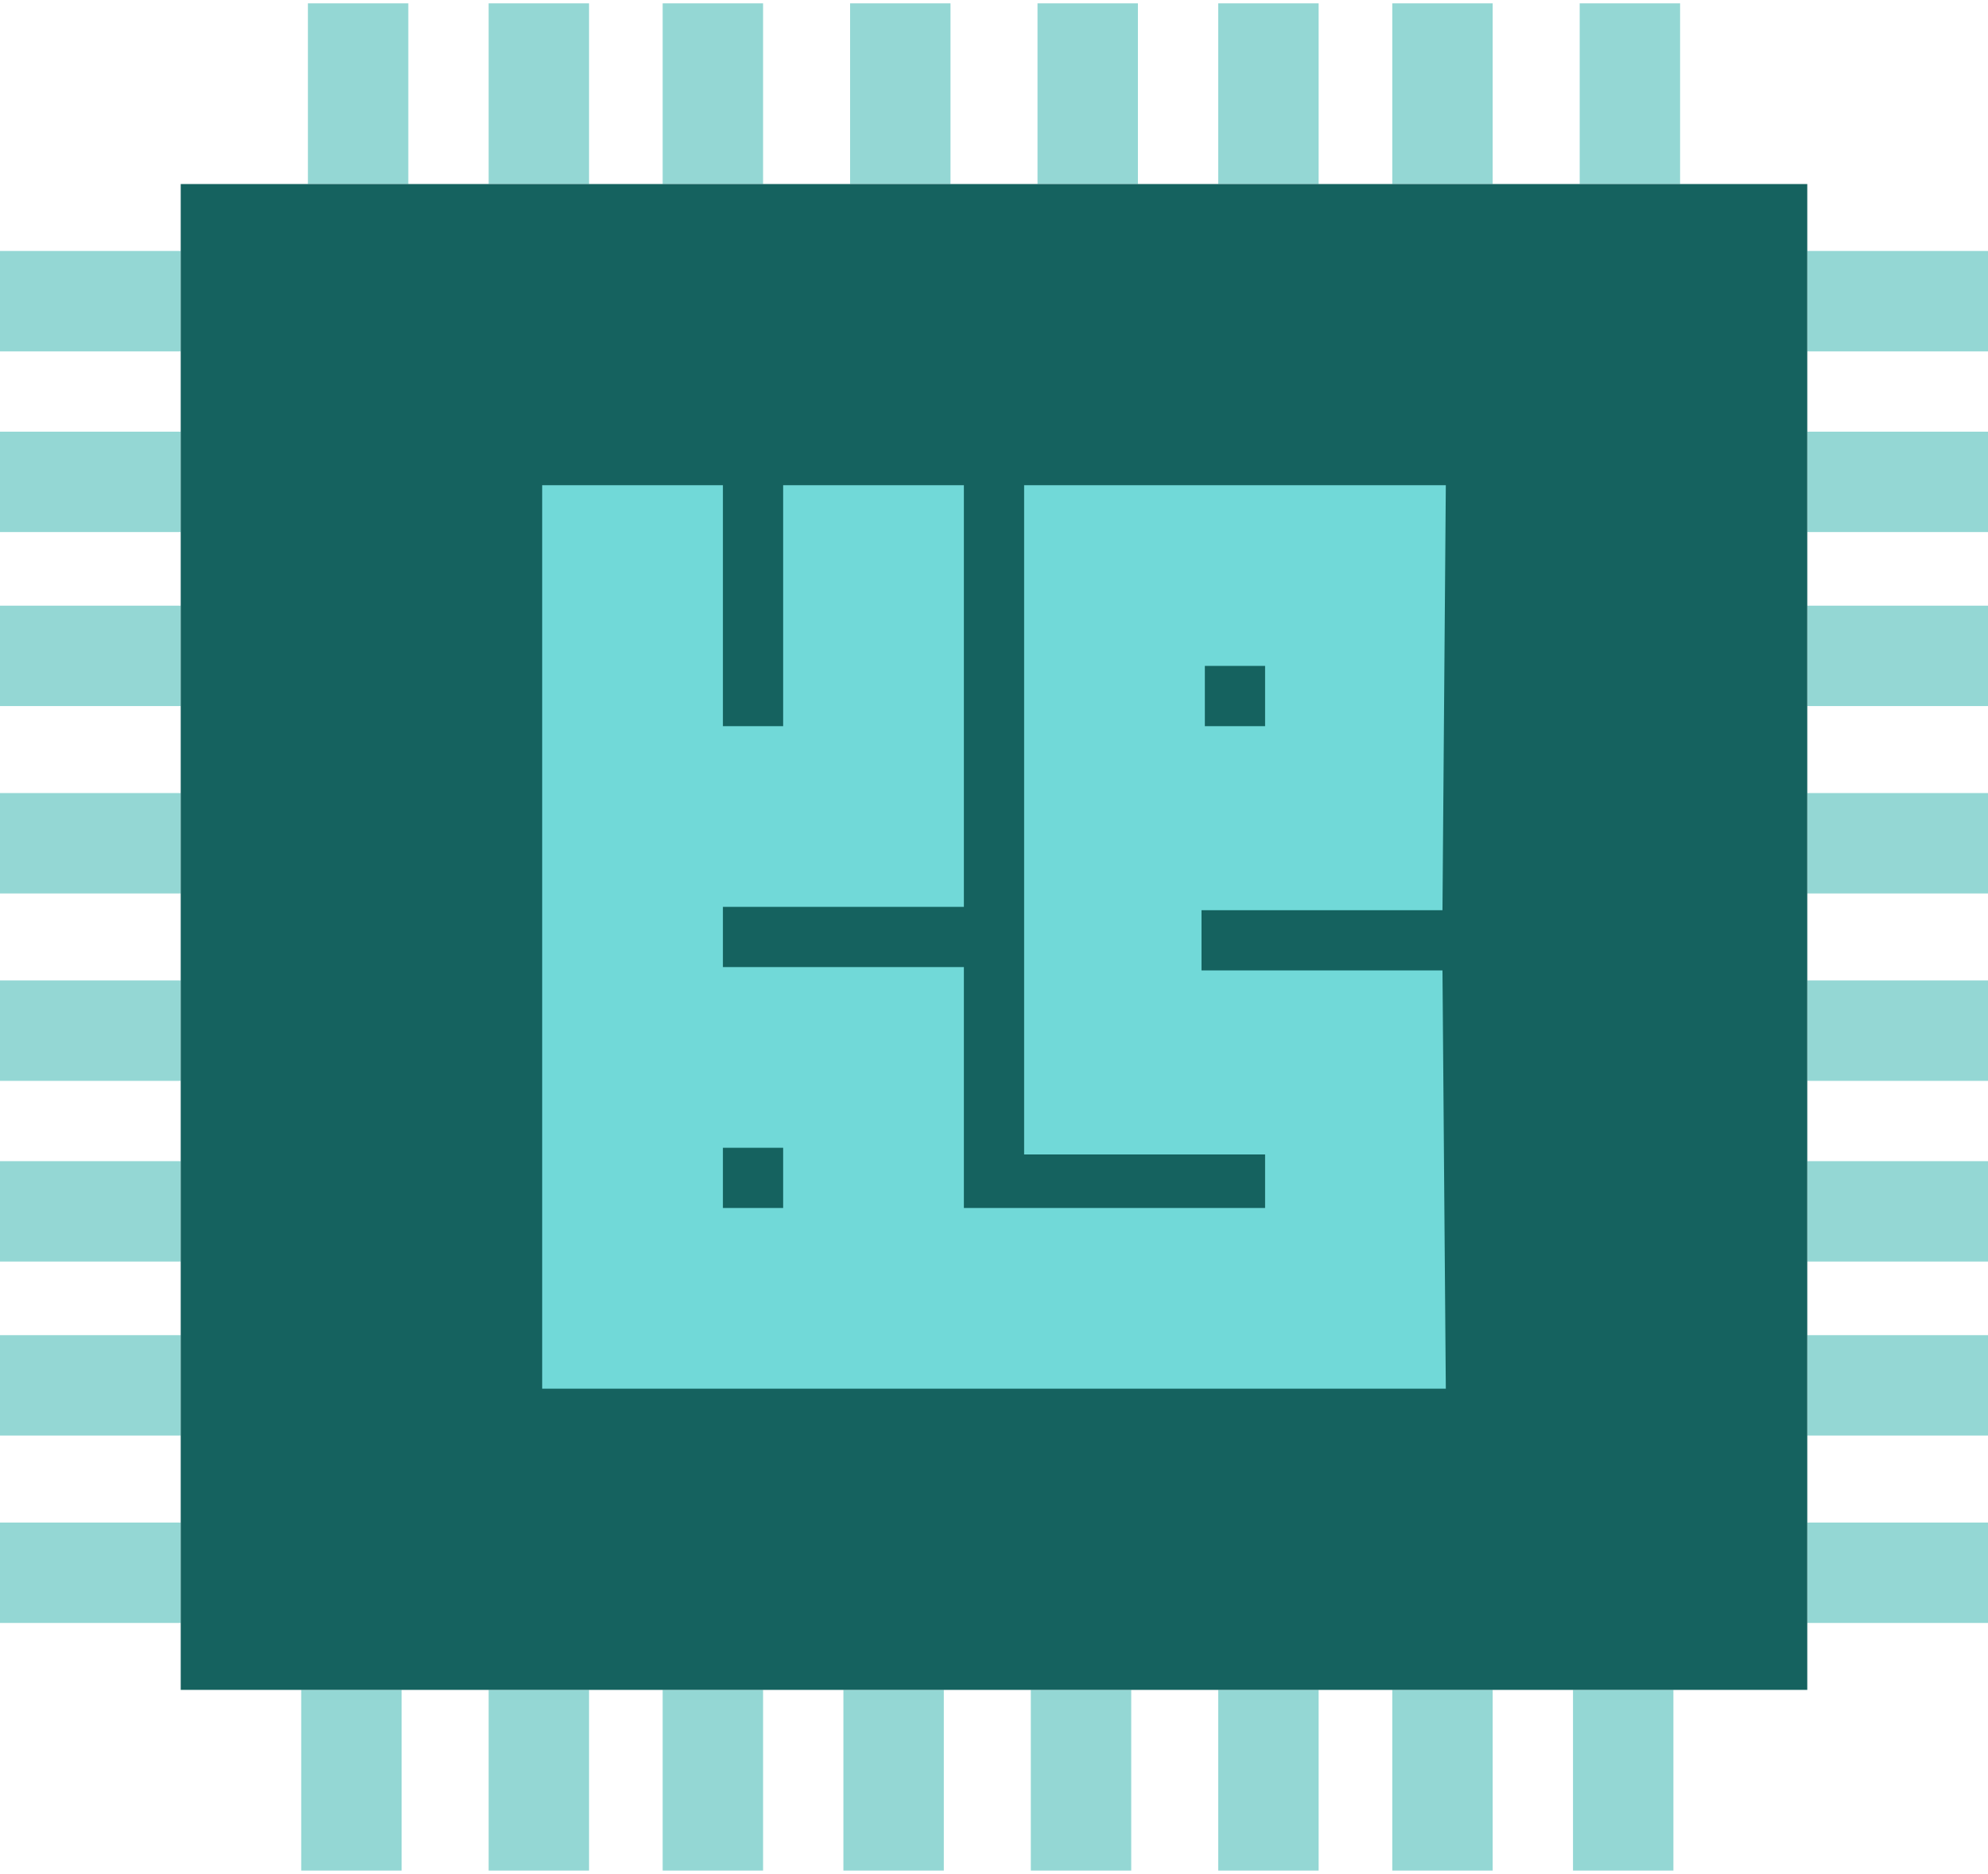
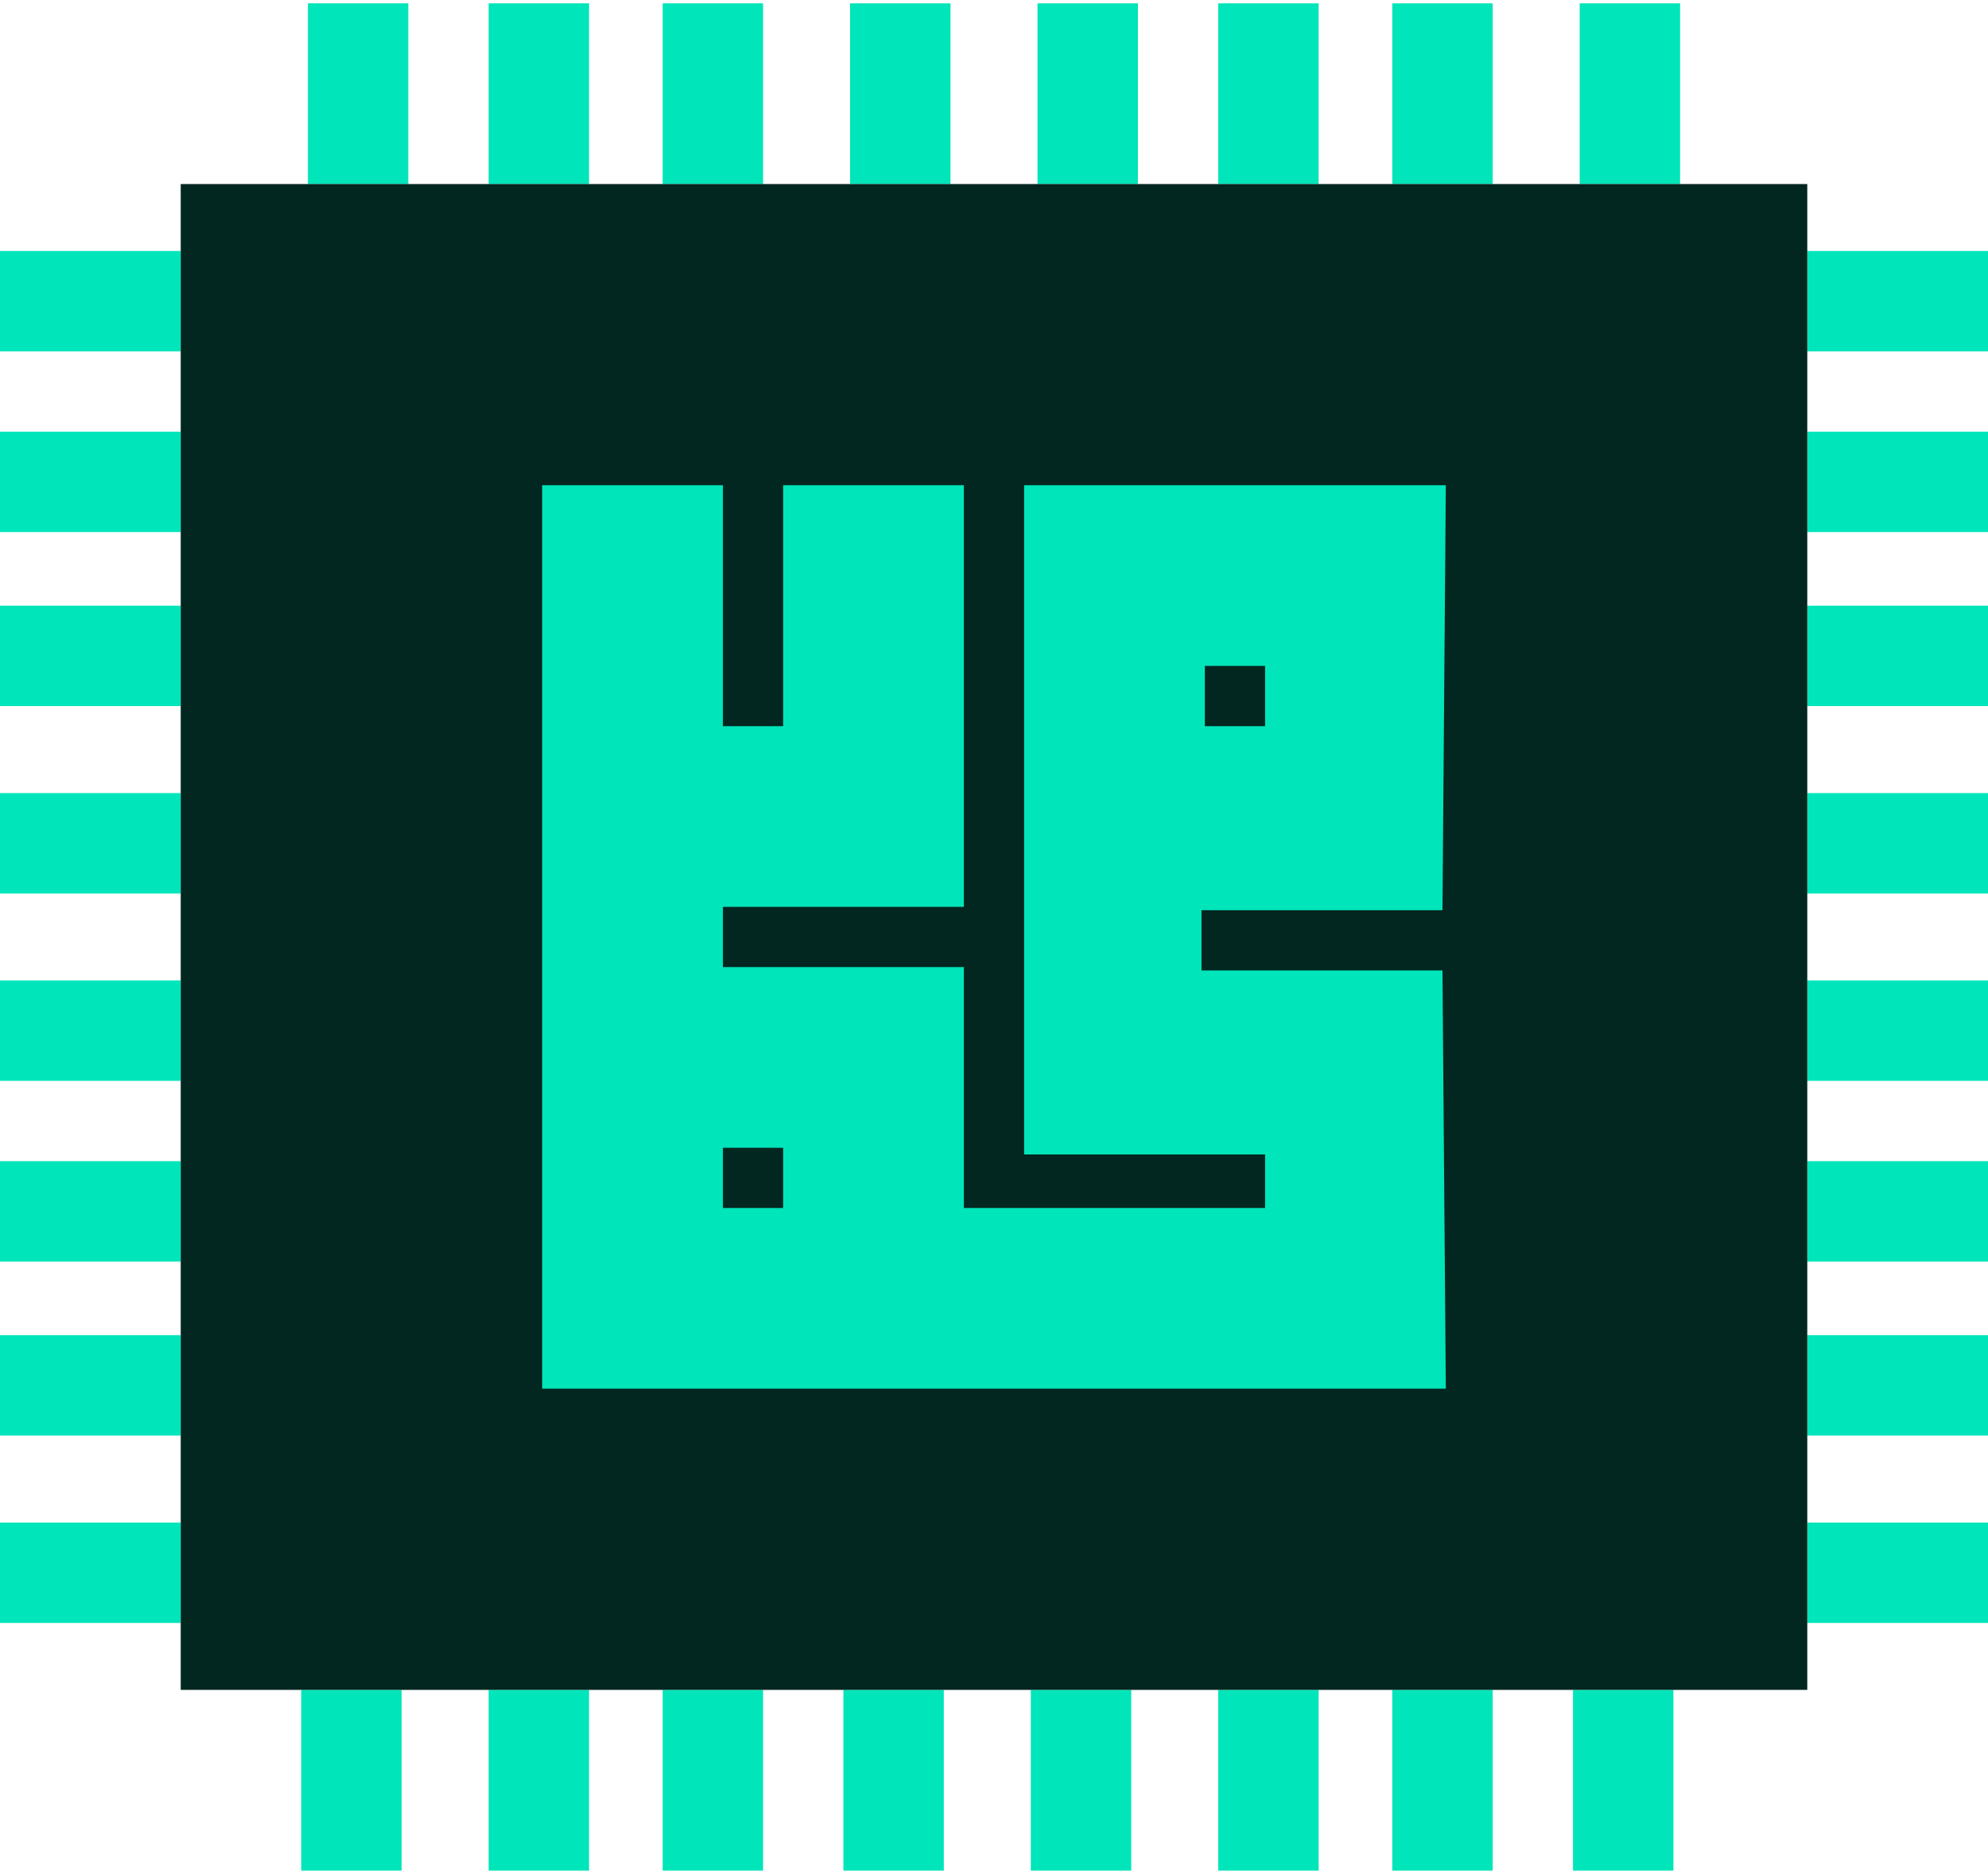
<svg xmlns="http://www.w3.org/2000/svg" version="1.1" id="icon" x="0px" y="0px" viewBox="0 0 297 280" style="enable-background:new 0 0 297 280;" xml:space="preserve">
  <style type="text/css">
- 	.st0{fill:none;stroke:#94D7D4;stroke-width:15;}
- 	.st1{fill:#15625F;}
- 	.st2{fill:#71D9D8;}
+ 	.st0{fill:none;stroke:#00E5B9;stroke-width:15;}
+ 	.st1{fill:#022620;}
+ 	.st2{fill:#00E5B9;}
</style>
  <g>
    <line class="st0" x1="80.5" y1="27.5" x2="80.5" y2="0.5" />
    <line class="st0" x1="162.5" y1="27.5" x2="162.5" y2="0.5" />
    <line class="st0" x1="189.5" y1="27.5" x2="189.5" y2="0.5" />
    <line class="st0" x1="215.5" y1="27.5" x2="215.5" y2="0.5" />
    <line class="st0" x1="243.5" y1="27.5" x2="243.5" y2="0.5" />
    <line class="st0" x1="134.5" y1="27.5" x2="134.5" y2="0.5" />
    <line class="st0" x1="106.5" y1="27.5" x2="106.5" y2="0.5" />
    <line class="st0" x1="53.5" y1="27.5" x2="53.5" y2="0.5" />
  </g>
  <g>
    <line class="st0" x1="270" y1="72" x2="297" y2="72" />
    <line class="st0" x1="270" y1="154" x2="297" y2="154" />
    <line class="st0" x1="270" y1="181" x2="297" y2="181" />
    <line class="st0" x1="270" y1="207" x2="297" y2="207" />
    <line class="st0" x1="270" y1="235" x2="297" y2="235" />
    <line class="st0" x1="270" y1="126" x2="297" y2="126" />
    <line class="st0" x1="270" y1="98" x2="297" y2="98" />
    <line class="st0" x1="270" y1="45" x2="297" y2="45" />
  </g>
  <g>
    <line class="st0" x1="0" y1="72" x2="27" y2="72" />
    <line class="st0" x1="0" y1="154" x2="27" y2="154" />
    <line class="st0" x1="0" y1="181" x2="27" y2="181" />
    <line class="st0" x1="0" y1="207" x2="27" y2="207" />
    <line class="st0" x1="0" y1="235" x2="27" y2="235" />
    <line class="st0" x1="0" y1="126" x2="27" y2="126" />
    <line class="st0" x1="0" y1="98" x2="27" y2="98" />
    <line class="st0" x1="0" y1="45" x2="27" y2="45" />
  </g>
  <g>
    <line class="st0" x1="215.5" y1="252.5" x2="215.5" y2="279.5" />
    <line class="st0" x1="133.5" y1="252.5" x2="133.5" y2="279.5" />
    <line class="st0" x1="106.5" y1="252.5" x2="106.5" y2="279.5" />
    <line class="st0" x1="80.5" y1="252.5" x2="80.5" y2="279.5" />
    <line class="st0" x1="52.5" y1="252.5" x2="52.5" y2="279.5" />
    <line class="st0" x1="161.5" y1="252.5" x2="161.5" y2="279.5" />
    <line class="st0" x1="189.5" y1="252.5" x2="189.5" y2="279.5" />
    <line class="st0" x1="242.5" y1="252.5" x2="242.5" y2="279.5" />
  </g>
  <path class="st1" d="M27,27.5h243v225H27V27.5z" />
  <path class="st2" d="M179.5,145v-9h36l0.5-63.5h-63v100h36v8h-45v-36h-36v-9h36v-63h-27v36h-9v-36H81v135h135l-0.5-62.5H179.5z   M180,99.5h9v9h-9V99.5z M117,180.5h-9v-9h9V180.5z" />
</svg>
